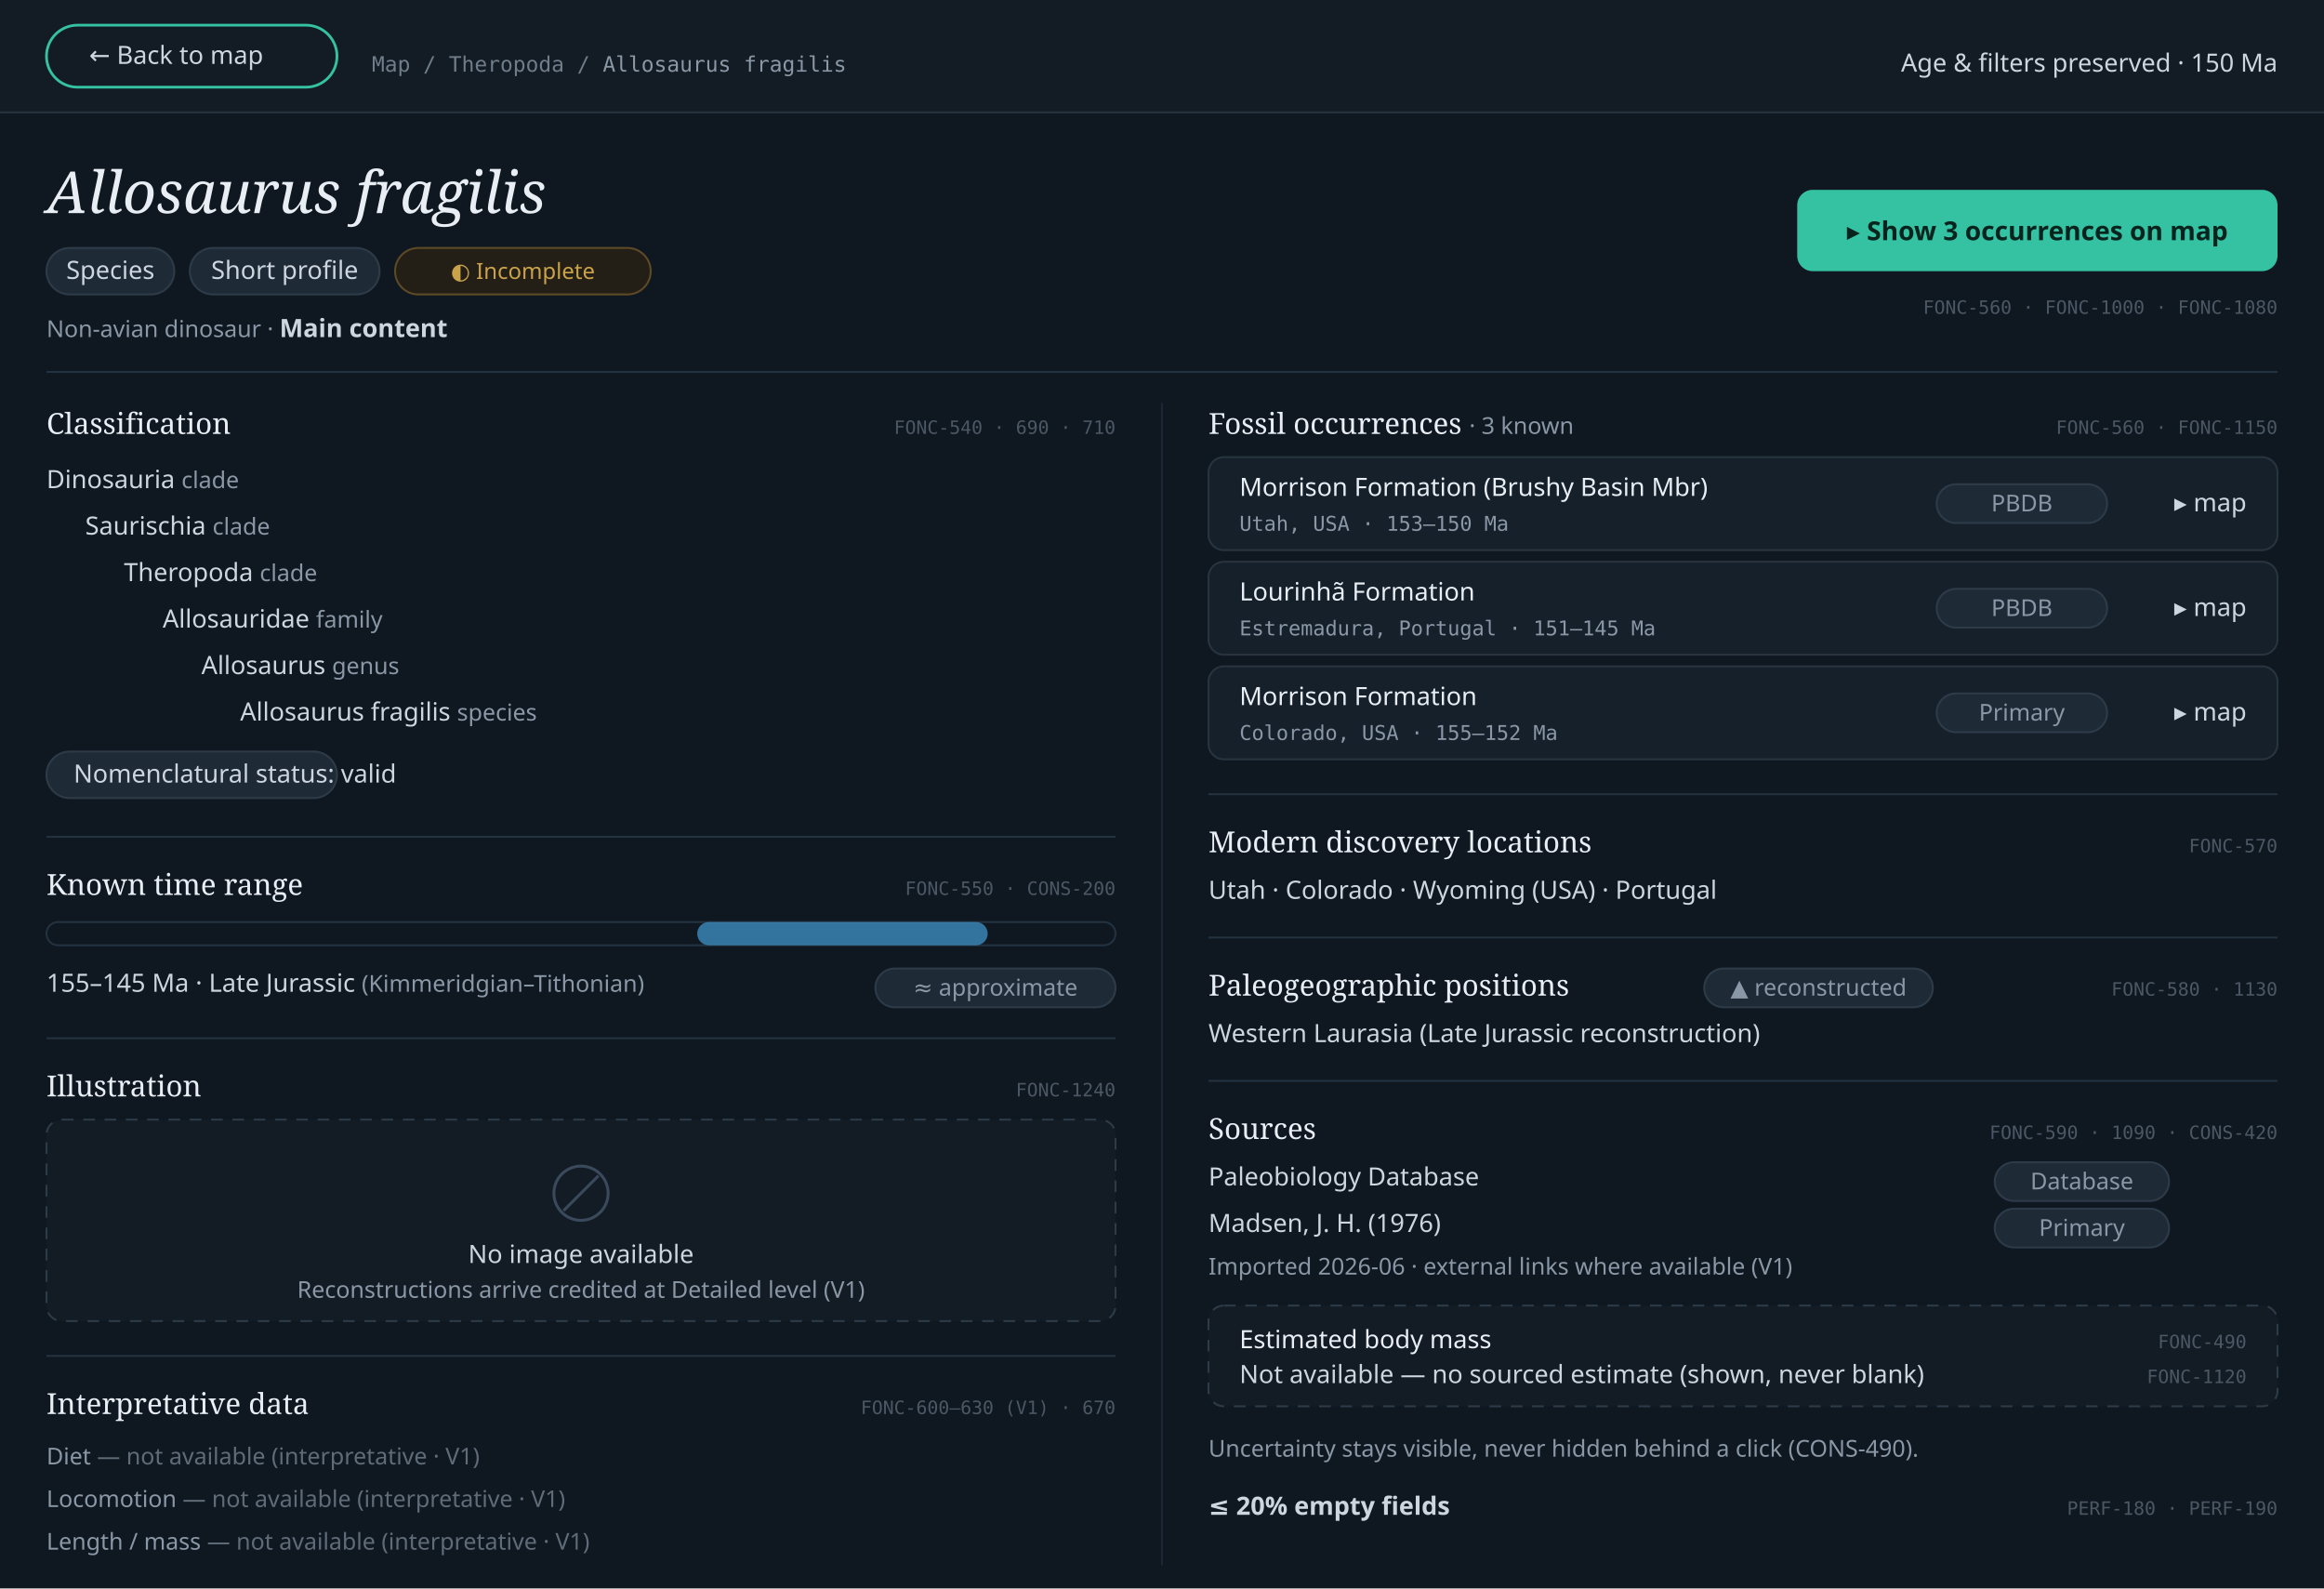
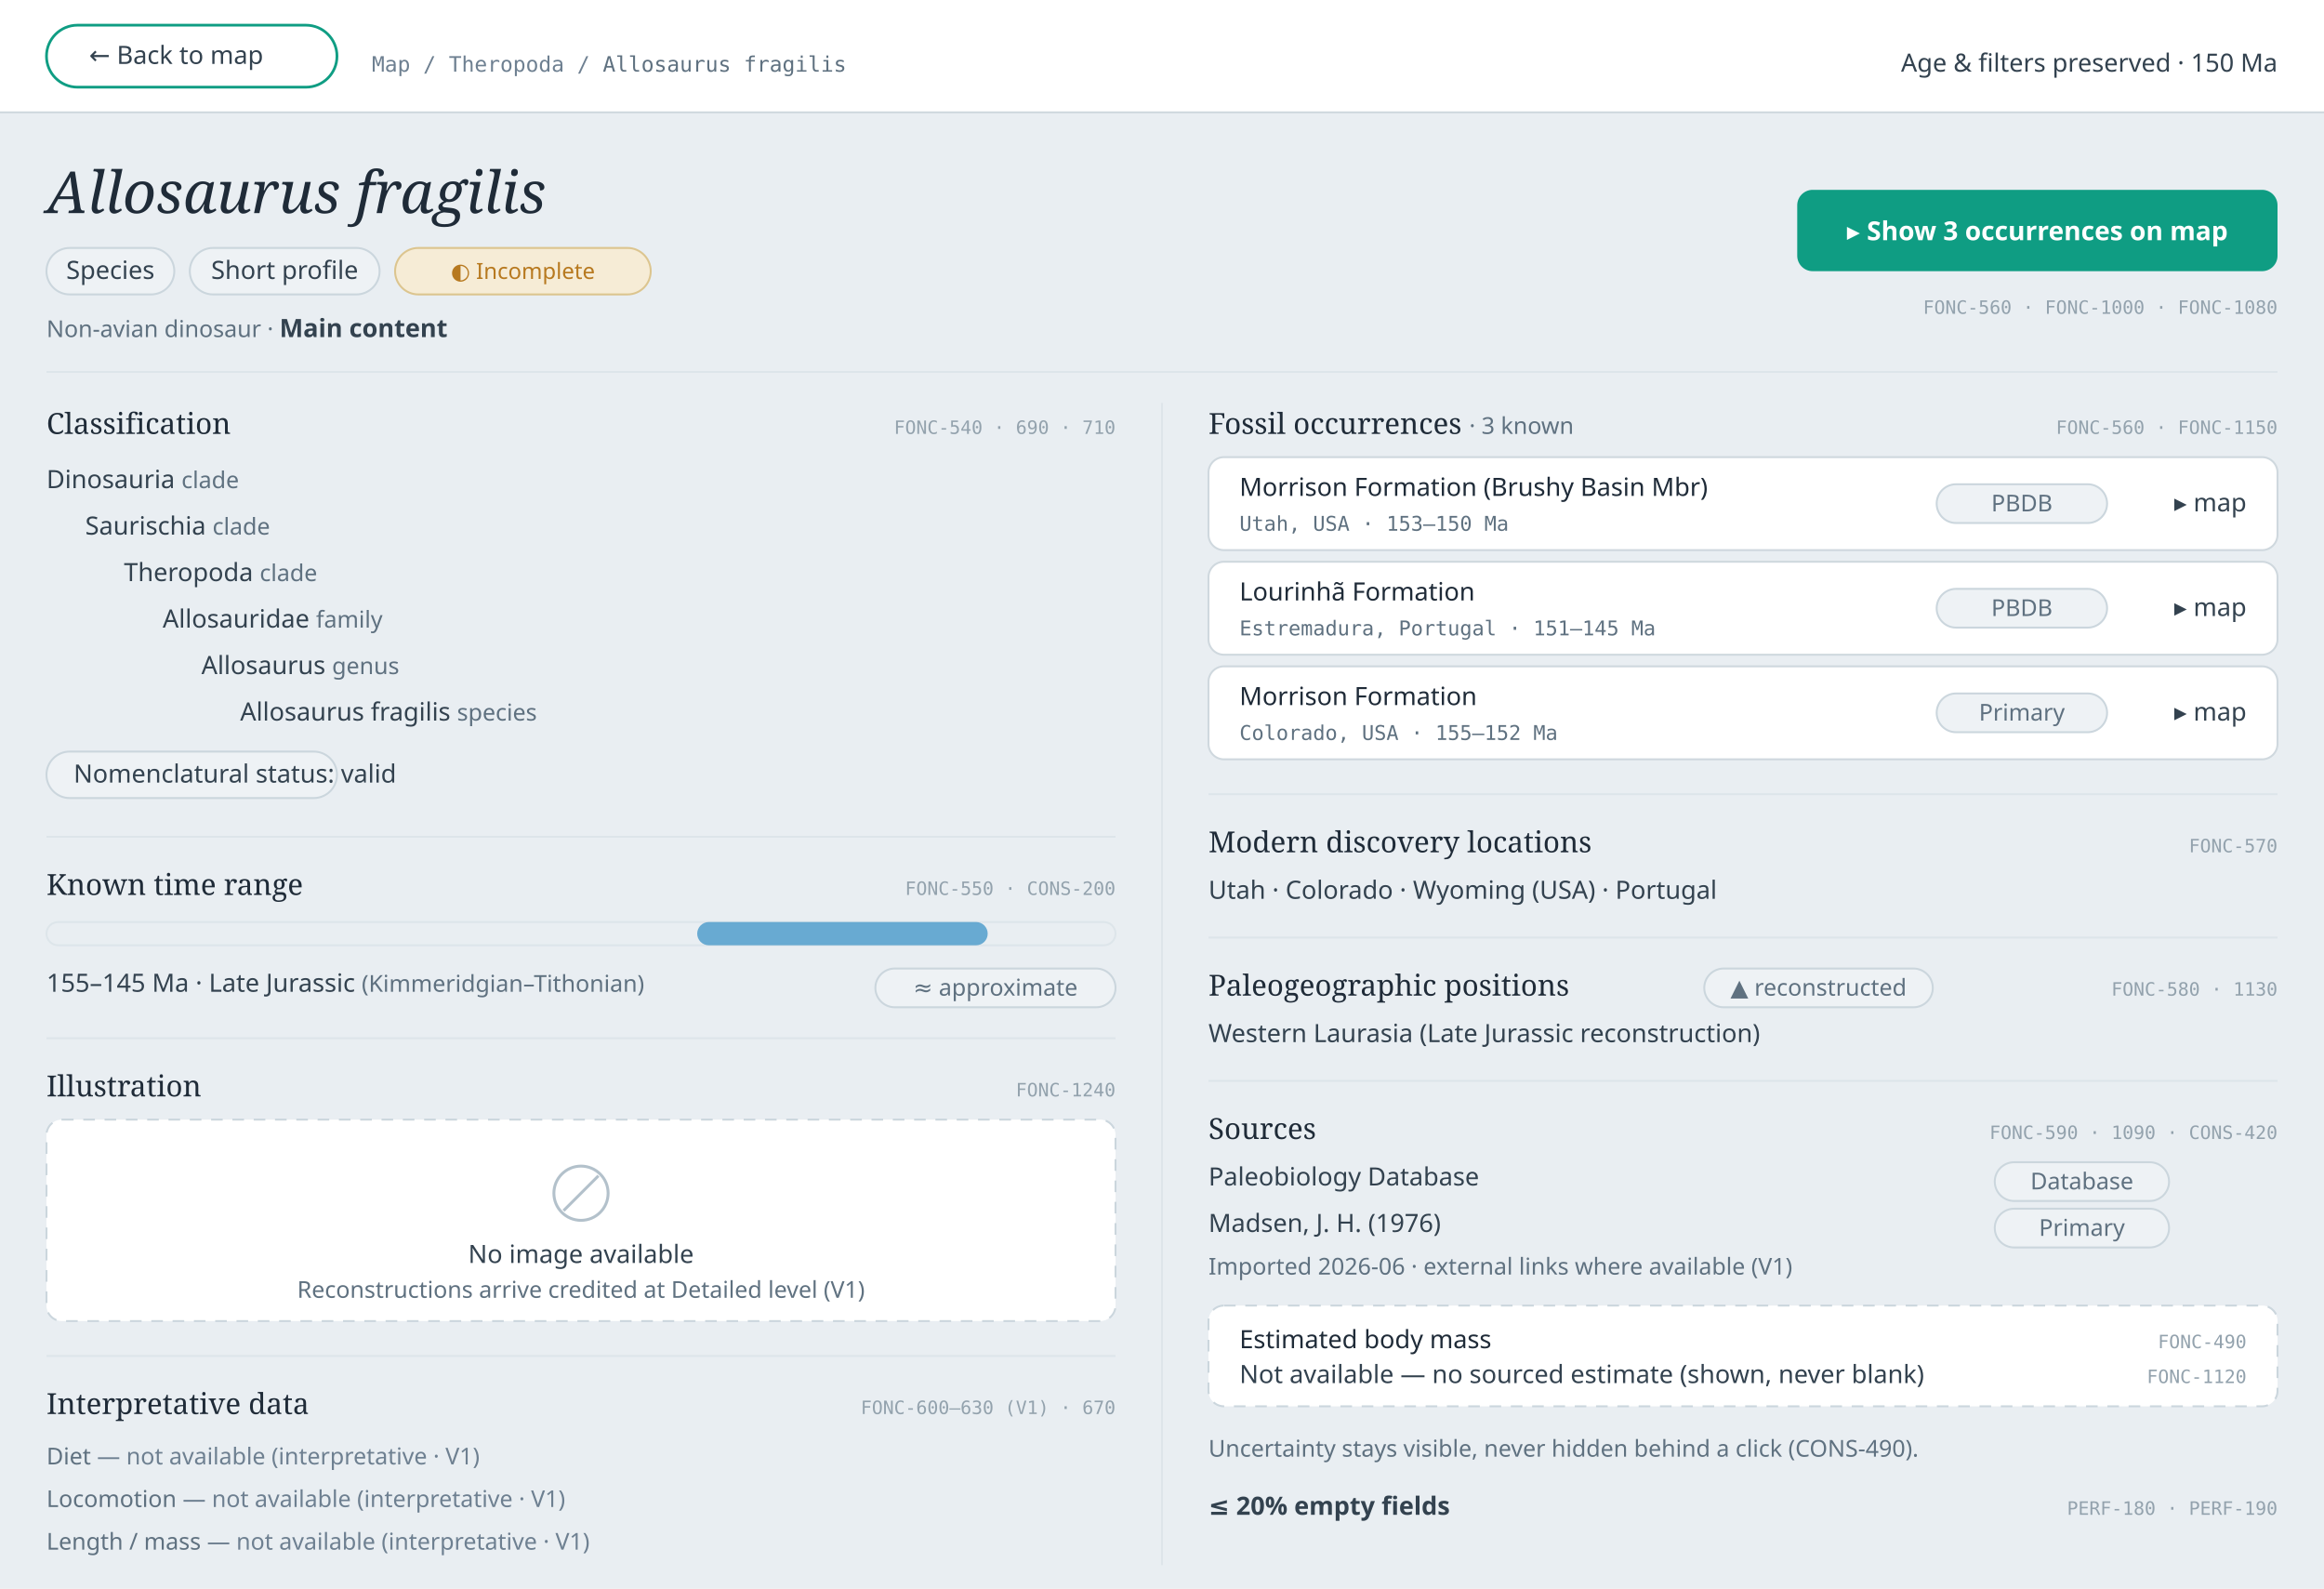
<svg xmlns="http://www.w3.org/2000/svg" viewBox="0 0 1200 820" font-family="'IBM Plex Sans','system-ui','Segoe UI',sans-serif" role="img" aria-label="High-fidelity taxon profile screen">
  <style>
    .serif{font-family:'Spectral','Source Serif 4','Charter','Georgia',serif}
    .mono{font-family:'IBM Plex Mono','SFMono-Regular','Menlo',monospace}
-     .eyebrow{font-family:'IBM Plex Mono','SFMono-Regular',monospace;font-size:10.5px;letter-spacing:1.4px;fill:#5f6b78}
-     .h{font-family:'Spectral','Charter','Georgia',serif;font-size:15px;fill:#e8eef4}
-     .lbl{font-size:12px;fill:#8a97a6}
-     .val{font-size:13px;fill:#cdd6df}
-     .hi{font-size:13px;fill:#e8eef4}
-     .id{font-family:'IBM Plex Mono',monospace;font-size:9.5px;fill:#4b5764}
+     .eyebrow{font-family:'IBM Plex Mono','SFMono-Regular',monospace;font-size:10.5px;letter-spacing:1.4px;fill:#6e8091}
+     .h{font-family:'Spectral','Charter','Georgia',serif;font-size:15px;fill:#1f2b38}
+     .lbl{font-size:12px;fill:#5f7180}
+     .val{font-size:13px;fill:#33424f}
+     .hi{font-size:13px;fill:#1f2b38}
+     .id{font-family:'IBM Plex Mono',monospace;font-size:9.5px;fill:#93a2ad}
  </style>
-   <rect width="1200" height="820" fill="#0f1720" />
-   <rect x="0" y="0" width="1200" height="58" fill="#131b24" />
-   <line x1="0" y1="58" x2="1200" y2="58" stroke="#27343f" />
-   <rect x="24" y="13" width="150" height="32" rx="16" fill="none" stroke="#35c2a3" stroke-width="1.4" />
-   <text x="46" y="33" class="val" font-size="12.5" fill="#7fe9d0">←  Back to map</text>
-   <text x="192" y="37" class="mono" font-size="11" fill="#6f7c8a">Map / Theropoda / <tspan fill="#8a97a6">Allosaurus fragilis</tspan>
+   <rect width="1200" height="820" fill="#e9eef2" />
+   <rect x="0" y="0" width="1200" height="58" fill="#ffffff" />
+   <line x1="0" y1="58" x2="1200" y2="58" stroke="#cfd8de" />
+   <rect x="24" y="13" width="150" height="32" rx="16" fill="none" stroke="#0f9d83" stroke-width="1.4" />
+   <text x="46" y="33" class="val" font-size="12.5" fill="#0c8f76">←  Back to map</text>
+   <text x="192" y="37" class="mono" font-size="11" fill="#6e8091">Map / Theropoda / <tspan fill="#5f7180">Allosaurus fragilis</tspan>
  </text>
-   <text x="1176" y="37" class="val" font-size="12" text-anchor="end" fill="#8a97a6">Age &amp; filters preserved · 150 Ma</text>
-   <text x="24" y="110" class="serif" font-style="italic" font-size="30" fill="#e8eef4">Allosaurus fragilis</text>
-   <rect x="24" y="128" width="66" height="24" rx="12" fill="#1e2a36" stroke="#2d3b49" />
+   <text x="1176" y="37" class="val" font-size="12" text-anchor="end" fill="#5f7180">Age &amp; filters preserved · 150 Ma</text>
+   <text x="24" y="110" class="serif" font-style="italic" font-size="30" fill="#1f2b38">Allosaurus fragilis</text>
+   <rect x="24" y="128" width="66" height="24" rx="12" fill="#eef2f5" stroke="#cbd6dd" />
  <text x="57" y="144" class="val" font-size="11.5" text-anchor="middle">Species</text>
-   <rect x="98" y="128" width="98" height="24" rx="12" fill="#1e2a36" stroke="#2d3b49" />
+   <rect x="98" y="128" width="98" height="24" rx="12" fill="#eef2f5" stroke="#cbd6dd" />
  <text x="147" y="144" class="val" font-size="11.5" text-anchor="middle">Short profile</text>
-   <rect x="204" y="128" width="132" height="24" rx="12" fill="#241f16" stroke="#5c4a26" />
-   <text x="270" y="144" font-size="11.5" text-anchor="middle" fill="#c9a24a">◐ Incomplete</text>
+   <rect x="204" y="128" width="132" height="24" rx="12" fill="#f6ecd6" stroke="#dcc58f" />
+   <text x="270" y="144" font-size="11.5" text-anchor="middle" fill="#b7791f">◐ Incomplete</text>
  <text x="24" y="174" class="lbl">Non-avian dinosaur · <tspan class="val" font-weight="600">Main content</tspan>
  </text>
-   <rect x="928" y="98" width="248" height="42" rx="8" fill="#35c2a3" />
-   <text x="1052" y="124" font-size="13.5" font-weight="600" fill="#06231d" text-anchor="middle">▸  Show 3 occurrences on map</text>
+   <rect x="928" y="98" width="248" height="42" rx="8" fill="#0f9d83" />
+   <text x="1052" y="124" font-size="13.5" font-weight="600" fill="#ffffff" text-anchor="middle">▸  Show 3 occurrences on map</text>
  <text x="1176" y="162" class="id" text-anchor="end">FONC-560 · FONC-1000 · FONC-1080</text>
-   <line x1="24" y1="192" x2="1176" y2="192" stroke="#233240" />
+   <line x1="24" y1="192" x2="1176" y2="192" stroke="#dde5ea" />
  <text x="24" y="224" class="h">Classification</text>
  <text x="576" y="224" class="id" text-anchor="end">FONC-540 · 690 · 710</text>
  <g>
    <text x="24" y="252" class="val">Dinosauria <tspan class="lbl">clade</tspan>
    </text>
    <text x="44" y="276" class="val">Saurischia <tspan class="lbl">clade</tspan>
    </text>
    <text x="64" y="300" class="val">Theropoda <tspan class="lbl">clade</tspan>
    </text>
    <text x="84" y="324" class="val">Allosauridae <tspan class="lbl">family</tspan>
    </text>
    <text x="104" y="348" class="val">Allosaurus <tspan class="lbl">genus</tspan>
    </text>
-     <text x="124" y="372" class="val" fill="#7fe9d0">Allosaurus fragilis <tspan class="lbl" fill="#5aa38f">species</tspan>
+     <text x="124" y="372" class="val" fill="#0c8f76">Allosaurus fragilis <tspan class="lbl" fill="#3f8a76">species</tspan>
    </text>
  </g>
-   <rect x="24" y="388" width="150" height="24" rx="12" fill="#1e2a36" stroke="#2d3b49" />
+   <rect x="24" y="388" width="150" height="24" rx="12" fill="#eef2f5" stroke="#cbd6dd" />
  <text x="38" y="404" class="val" font-size="11.5">Nomenclatural status: valid</text>
-   <line x1="24" y1="432" x2="576" y2="432" stroke="#233240" />
+   <line x1="24" y1="432" x2="576" y2="432" stroke="#dde5ea" />
  <text x="24" y="462" class="h">Known time range</text>
  <text x="576" y="462" class="id" text-anchor="end">FONC-550 · CONS-200</text>
-   <rect x="24" y="476" width="552" height="12" rx="6" fill="#0f1720" stroke="#233240" />
+   <rect x="24" y="476" width="552" height="12" rx="6" fill="#e9eef2" stroke="#dde5ea" />
  <rect x="360" y="476" width="150" height="12" rx="6" fill="#3E93C6" fill-opacity="0.75" />
  <text x="24" y="512" class="val">155–145 Ma · Late Jurassic <tspan class="lbl">(Kimmeridgian–Tithonian)</tspan>
  </text>
-   <rect x="452" y="500" width="124" height="20" rx="10" fill="#1e2a36" stroke="#2d3b49" />
-   <text x="514" y="514" class="lbl" font-size="10.5" text-anchor="middle" fill="#9fb0c0">≈ approximate</text>
-   <line x1="24" y1="536" x2="576" y2="536" stroke="#233240" />
+   <rect x="452" y="500" width="124" height="20" rx="10" fill="#eef2f5" stroke="#cbd6dd" />
+   <text x="514" y="514" class="lbl" font-size="10.5" text-anchor="middle" fill="#566573">≈ approximate</text>
+   <line x1="24" y1="536" x2="576" y2="536" stroke="#dde5ea" />
  <text x="24" y="566" class="h">Illustration</text>
  <text x="576" y="566" class="id" text-anchor="end">FONC-1240</text>
-   <rect x="24" y="578" width="552" height="104" rx="8" fill="#131b24" stroke="#2d3b49" stroke-dasharray="6 5" />
-   <circle cx="300" cy="616" r="14" fill="none" stroke="#3a4a5c" stroke-width="1.5" />
-   <line x1="291" y1="625" x2="309" y2="607" stroke="#3a4a5c" stroke-width="1.5" />
-   <text x="300" y="652" class="val" text-anchor="middle" fill="#8a97a6">No image available</text>
+   <rect x="24" y="578" width="552" height="104" rx="8" fill="#ffffff" stroke="#cbd6dd" stroke-dasharray="6 5" />
+   <circle cx="300" cy="616" r="14" fill="none" stroke="#b3c1cb" stroke-width="1.5" />
+   <line x1="291" y1="625" x2="309" y2="607" stroke="#b3c1cb" stroke-width="1.5" />
+   <text x="300" y="652" class="val" text-anchor="middle" fill="#5f7180">No image available</text>
  <text x="300" y="670" class="lbl" font-size="11" text-anchor="middle">Reconstructions arrive credited at Detailed level (V1)</text>
-   <line x1="24" y1="700" x2="576" y2="700" stroke="#233240" />
+   <line x1="24" y1="700" x2="576" y2="700" stroke="#dde5ea" />
  <text x="24" y="730" class="h">Interpretative data</text>
  <text x="576" y="730" class="id" text-anchor="end">FONC-600–630 (V1) · 670</text>
-   <text x="24" y="756" class="lbl">Diet <tspan fill="#5f6b78">— not available (interpretative · V1)</tspan>
+   <text x="24" y="756" class="lbl">Diet <tspan fill="#6e8091">— not available (interpretative · V1)</tspan>
  </text>
-   <text x="24" y="778" class="lbl">Locomotion <tspan fill="#5f6b78">— not available (interpretative · V1)</tspan>
+   <text x="24" y="778" class="lbl">Locomotion <tspan fill="#6e8091">— not available (interpretative · V1)</tspan>
  </text>
-   <text x="24" y="800" class="lbl">Length / mass <tspan fill="#5f6b78">— not available (interpretative · V1)</tspan>
+   <text x="24" y="800" class="lbl">Length / mass <tspan fill="#6e8091">— not available (interpretative · V1)</tspan>
  </text>
-   <line x1="600" y1="208" x2="600" y2="808" stroke="#1c2836" />
+   <line x1="600" y1="208" x2="600" y2="808" stroke="#dde5ea" />
  <text x="624" y="224" class="h">Fossil occurrences <tspan class="lbl" font-family="'IBM Plex Sans'">· 3 known</tspan>
  </text>
  <text x="1176" y="224" class="id" text-anchor="end">FONC-560 · FONC-1150</text>
  <g>
-     <rect x="624" y="236" width="552" height="48" rx="8" fill="#16202b" stroke="#27343f" />
+     <rect x="624" y="236" width="552" height="48" rx="8" fill="#ffffff" stroke="#cfd8de" />
    <text x="640" y="256" class="hi" font-size="12.5">Morrison Formation (Brushy Basin Mbr)</text>
-     <text x="640" y="274" class="mono" font-size="10.5" fill="#8a97a6">Utah, USA · 153–150 Ma</text>
-     <rect x="1000" y="250" width="88" height="20" rx="10" fill="#1e2a36" stroke="#2d3b49" />
+     <text x="640" y="274" class="mono" font-size="10.5" fill="#5f7180">Utah, USA · 153–150 Ma</text>
+     <rect x="1000" y="250" width="88" height="20" rx="10" fill="#eef2f5" stroke="#cbd6dd" />
    <text x="1044" y="264" class="lbl" font-size="10" text-anchor="middle">PBDB</text>
-     <text x="1160" y="264" class="val" font-size="11.5" fill="#7fe9d0" text-anchor="end">▸ map</text>
-     <rect x="624" y="290" width="552" height="48" rx="8" fill="#16202b" stroke="#27343f" />
+     <text x="1160" y="264" class="val" font-size="11.5" fill="#0c8f76" text-anchor="end">▸ map</text>
+     <rect x="624" y="290" width="552" height="48" rx="8" fill="#ffffff" stroke="#cfd8de" />
    <text x="640" y="310" class="hi" font-size="12.5">Lourinhã Formation</text>
-     <text x="640" y="328" class="mono" font-size="10.5" fill="#8a97a6">Estremadura, Portugal · 151–145 Ma</text>
-     <rect x="1000" y="304" width="88" height="20" rx="10" fill="#1e2a36" stroke="#2d3b49" />
+     <text x="640" y="328" class="mono" font-size="10.5" fill="#5f7180">Estremadura, Portugal · 151–145 Ma</text>
+     <rect x="1000" y="304" width="88" height="20" rx="10" fill="#eef2f5" stroke="#cbd6dd" />
    <text x="1044" y="318" class="lbl" font-size="10" text-anchor="middle">PBDB</text>
-     <text x="1160" y="318" class="val" font-size="11.5" fill="#7fe9d0" text-anchor="end">▸ map</text>
-     <rect x="624" y="344" width="552" height="48" rx="8" fill="#16202b" stroke="#27343f" />
+     <text x="1160" y="318" class="val" font-size="11.5" fill="#0c8f76" text-anchor="end">▸ map</text>
+     <rect x="624" y="344" width="552" height="48" rx="8" fill="#ffffff" stroke="#cfd8de" />
    <text x="640" y="364" class="hi" font-size="12.5">Morrison Formation</text>
-     <text x="640" y="382" class="mono" font-size="10.5" fill="#8a97a6">Colorado, USA · 155–152 Ma</text>
-     <rect x="1000" y="358" width="88" height="20" rx="10" fill="#1e2a36" stroke="#2d3b49" />
+     <text x="640" y="382" class="mono" font-size="10.5" fill="#5f7180">Colorado, USA · 155–152 Ma</text>
+     <rect x="1000" y="358" width="88" height="20" rx="10" fill="#eef2f5" stroke="#cbd6dd" />
    <text x="1044" y="372" class="lbl" font-size="10" text-anchor="middle">Primary</text>
-     <text x="1160" y="372" class="val" font-size="11.5" fill="#7fe9d0" text-anchor="end">▸ map</text>
+     <text x="1160" y="372" class="val" font-size="11.5" fill="#0c8f76" text-anchor="end">▸ map</text>
  </g>
-   <line x1="624" y1="410" x2="1176" y2="410" stroke="#233240" />
+   <line x1="624" y1="410" x2="1176" y2="410" stroke="#dde5ea" />
  <text x="624" y="440" class="h">Modern discovery locations</text>
  <text x="1176" y="440" class="id" text-anchor="end">FONC-570</text>
  <text x="624" y="464" class="val">Utah · Colorado · Wyoming (USA) · Portugal</text>
-   <line x1="624" y1="484" x2="1176" y2="484" stroke="#233240" />
+   <line x1="624" y1="484" x2="1176" y2="484" stroke="#dde5ea" />
  <text x="624" y="514" class="h">Paleogeographic positions</text>
-   <rect x="880" y="500" width="118" height="20" rx="10" fill="#1e2a36" stroke="#2d3b49" />
-   <text x="939" y="514" class="lbl" font-size="10.5" text-anchor="middle" fill="#9fb0c0">▲ reconstructed</text>
+   <rect x="880" y="500" width="118" height="20" rx="10" fill="#eef2f5" stroke="#cbd6dd" />
+   <text x="939" y="514" class="lbl" font-size="10.5" text-anchor="middle" fill="#566573">▲ reconstructed</text>
  <text x="1176" y="514" class="id" text-anchor="end">FONC-580 · 1130</text>
  <text x="624" y="538" class="val">Western Laurasia (Late Jurassic reconstruction)</text>
-   <line x1="624" y1="558" x2="1176" y2="558" stroke="#233240" />
+   <line x1="624" y1="558" x2="1176" y2="558" stroke="#dde5ea" />
  <text x="624" y="588" class="h">Sources</text>
  <text x="1176" y="588" class="id" text-anchor="end">FONC-590 · 1090 · CONS-420</text>
  <text x="624" y="612" class="val">Paleobiology Database</text>
-   <rect x="1030" y="600" width="90" height="20" rx="10" fill="#1e2a36" stroke="#2d3b49" />
+   <rect x="1030" y="600" width="90" height="20" rx="10" fill="#eef2f5" stroke="#cbd6dd" />
  <text x="1075" y="614" class="lbl" font-size="10" text-anchor="middle">Database</text>
  <text x="624" y="636" class="val">Madsen, J. H. (1976)</text>
-   <rect x="1030" y="624" width="90" height="20" rx="10" fill="#1e2a36" stroke="#2d3b49" />
+   <rect x="1030" y="624" width="90" height="20" rx="10" fill="#eef2f5" stroke="#cbd6dd" />
  <text x="1075" y="638" class="lbl" font-size="10" text-anchor="middle">Primary</text>
  <text x="624" y="658" class="lbl" font-size="11">Imported 2026-06 · external links where available (V1)</text>
-   <rect x="624" y="674" width="552" height="52" rx="8" fill="#131b24" stroke="#2d3b49" stroke-dasharray="6 5" />
+   <rect x="624" y="674" width="552" height="52" rx="8" fill="#ffffff" stroke="#cbd6dd" stroke-dasharray="6 5" />
  <text x="640" y="696" class="hi" font-size="12.5">Estimated body mass</text>
-   <text x="640" y="714" class="val" font-size="11.5" fill="#9fb0c0">Not available — no sourced estimate (shown, never blank)</text>
+   <text x="640" y="714" class="val" font-size="11.5" fill="#566573">Not available — no sourced estimate (shown, never blank)</text>
  <text x="1160" y="696" class="id" text-anchor="end">FONC-490</text>
  <text x="1160" y="714" class="id" text-anchor="end">FONC-1120</text>
  <text x="624" y="752" class="lbl" font-size="11.5">Uncertainty stays visible, never hidden behind a click (CONS-490).</text>
  <text x="624" y="782" class="val" font-size="12" font-weight="600">≤ 20% empty fields</text>
  <text x="1176" y="782" class="id" text-anchor="end">PERF-180 · PERF-190</text>
</svg>
